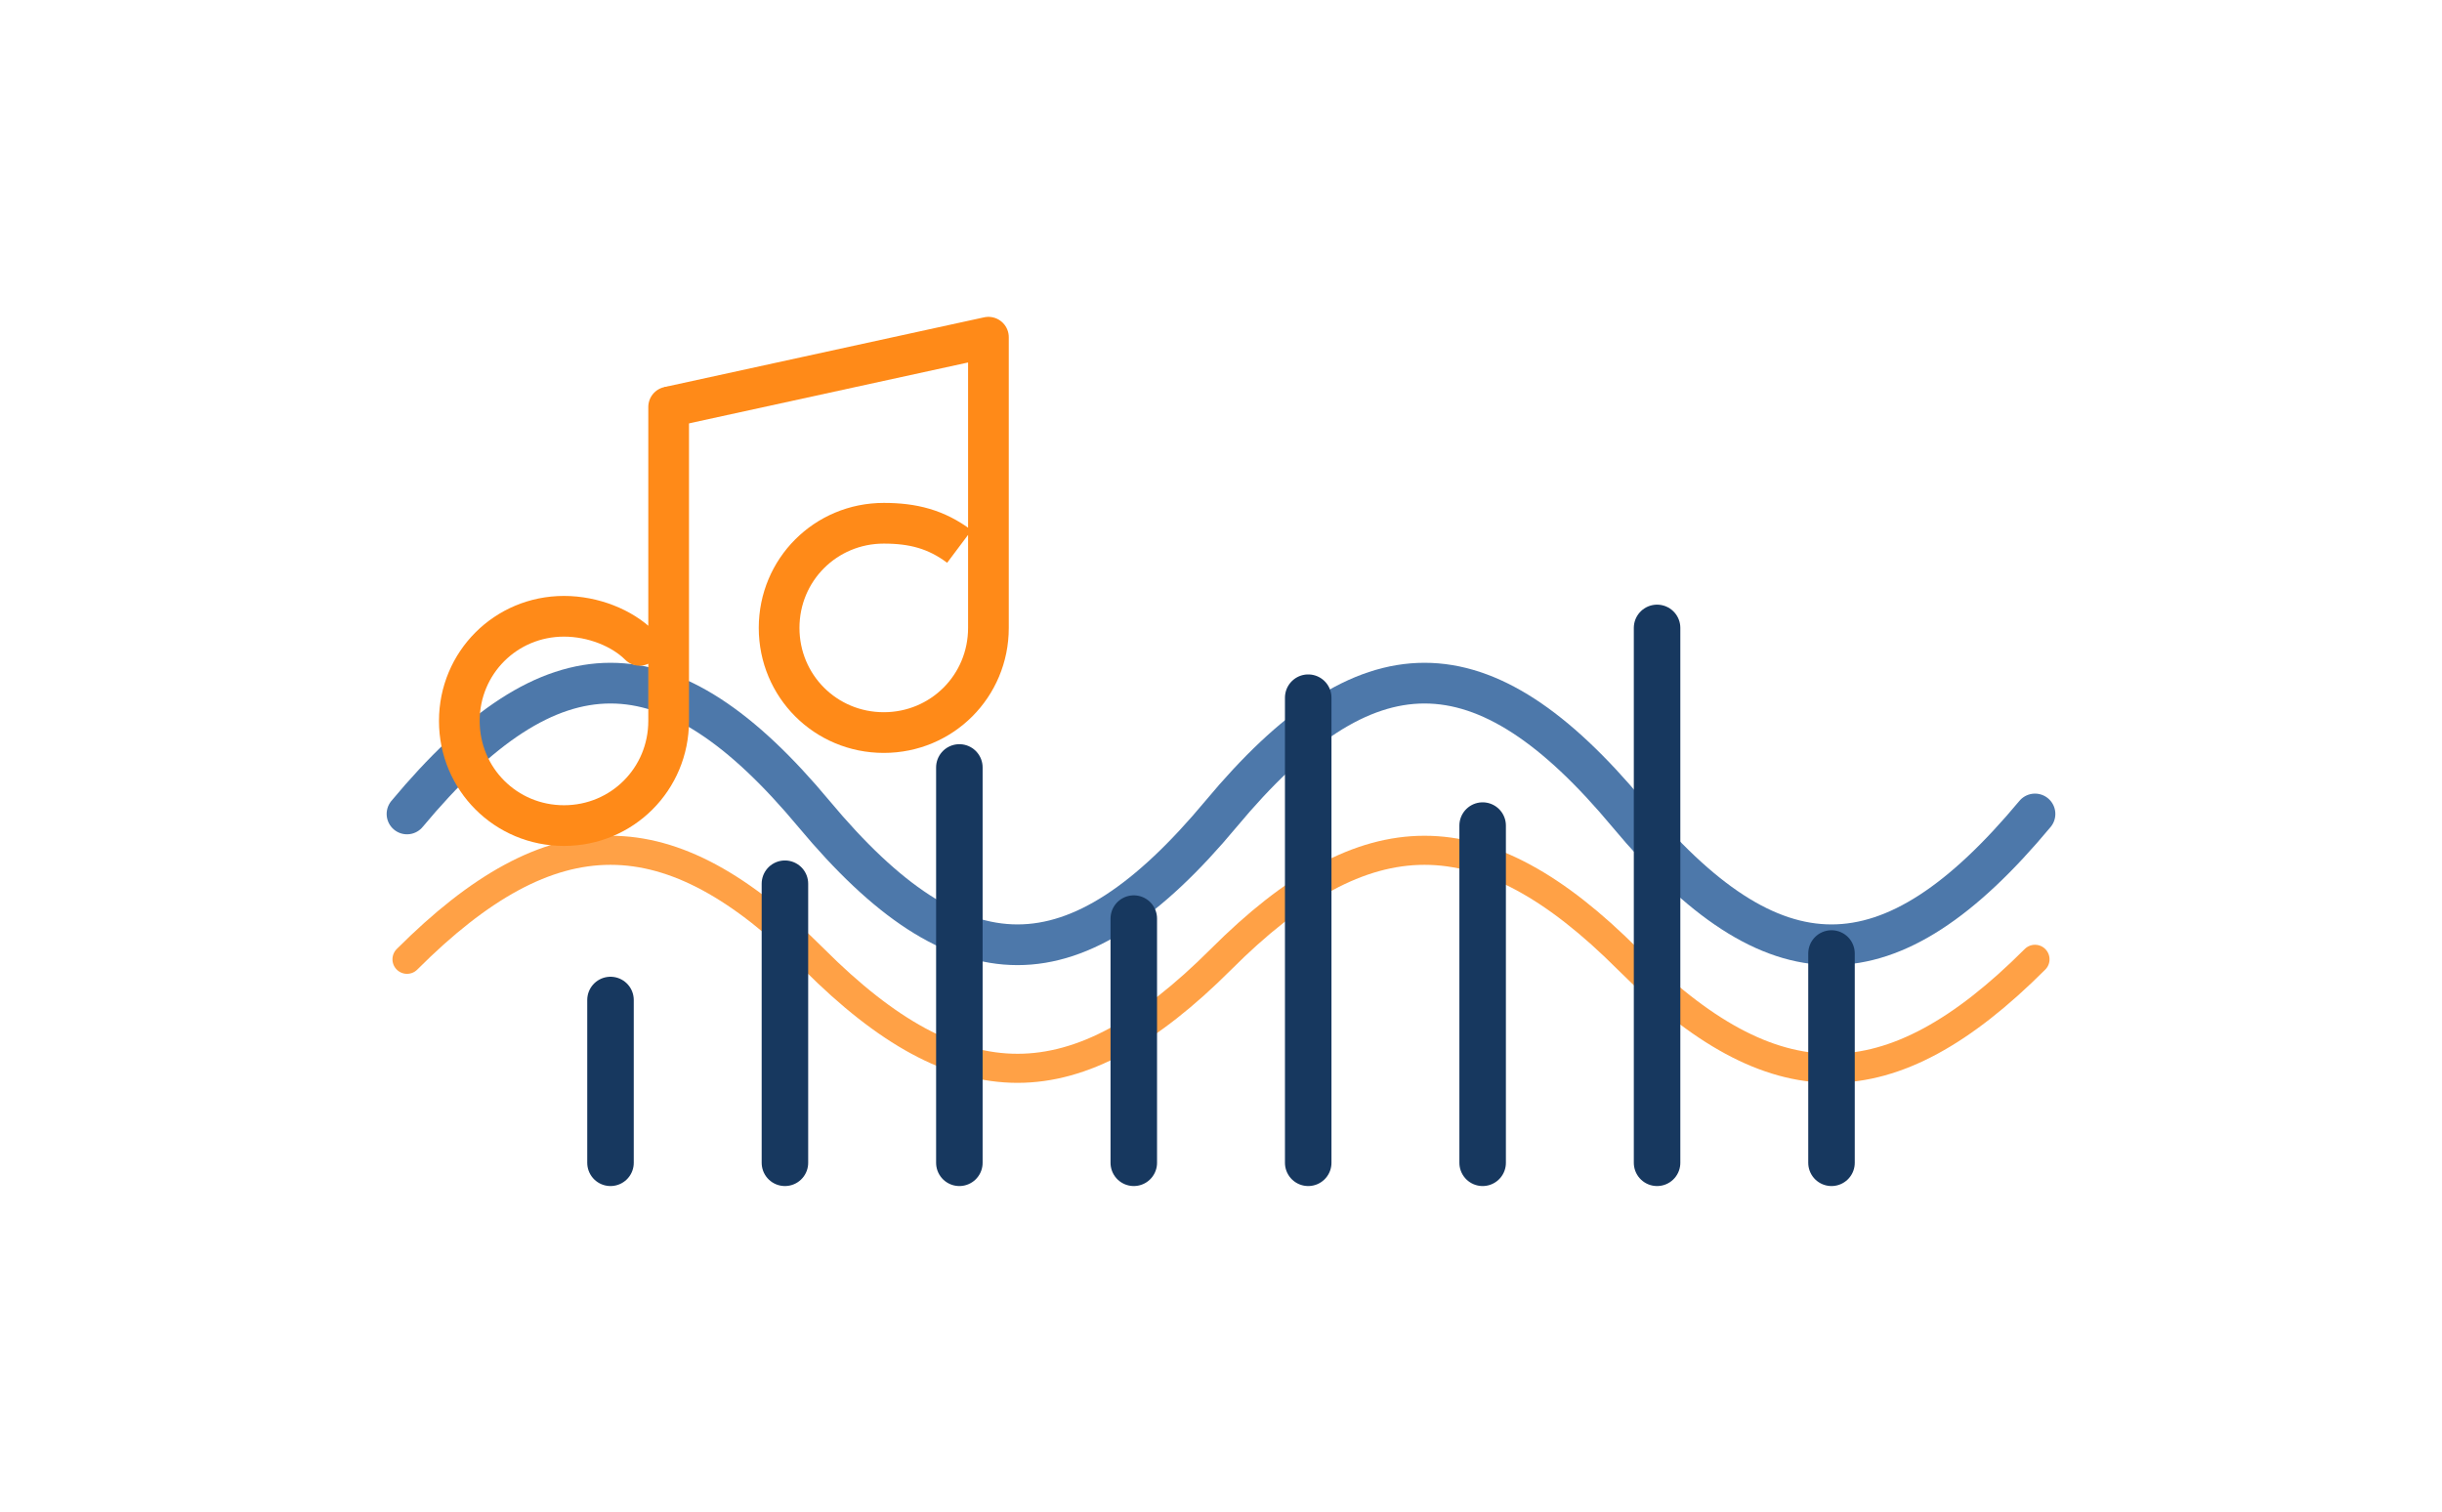
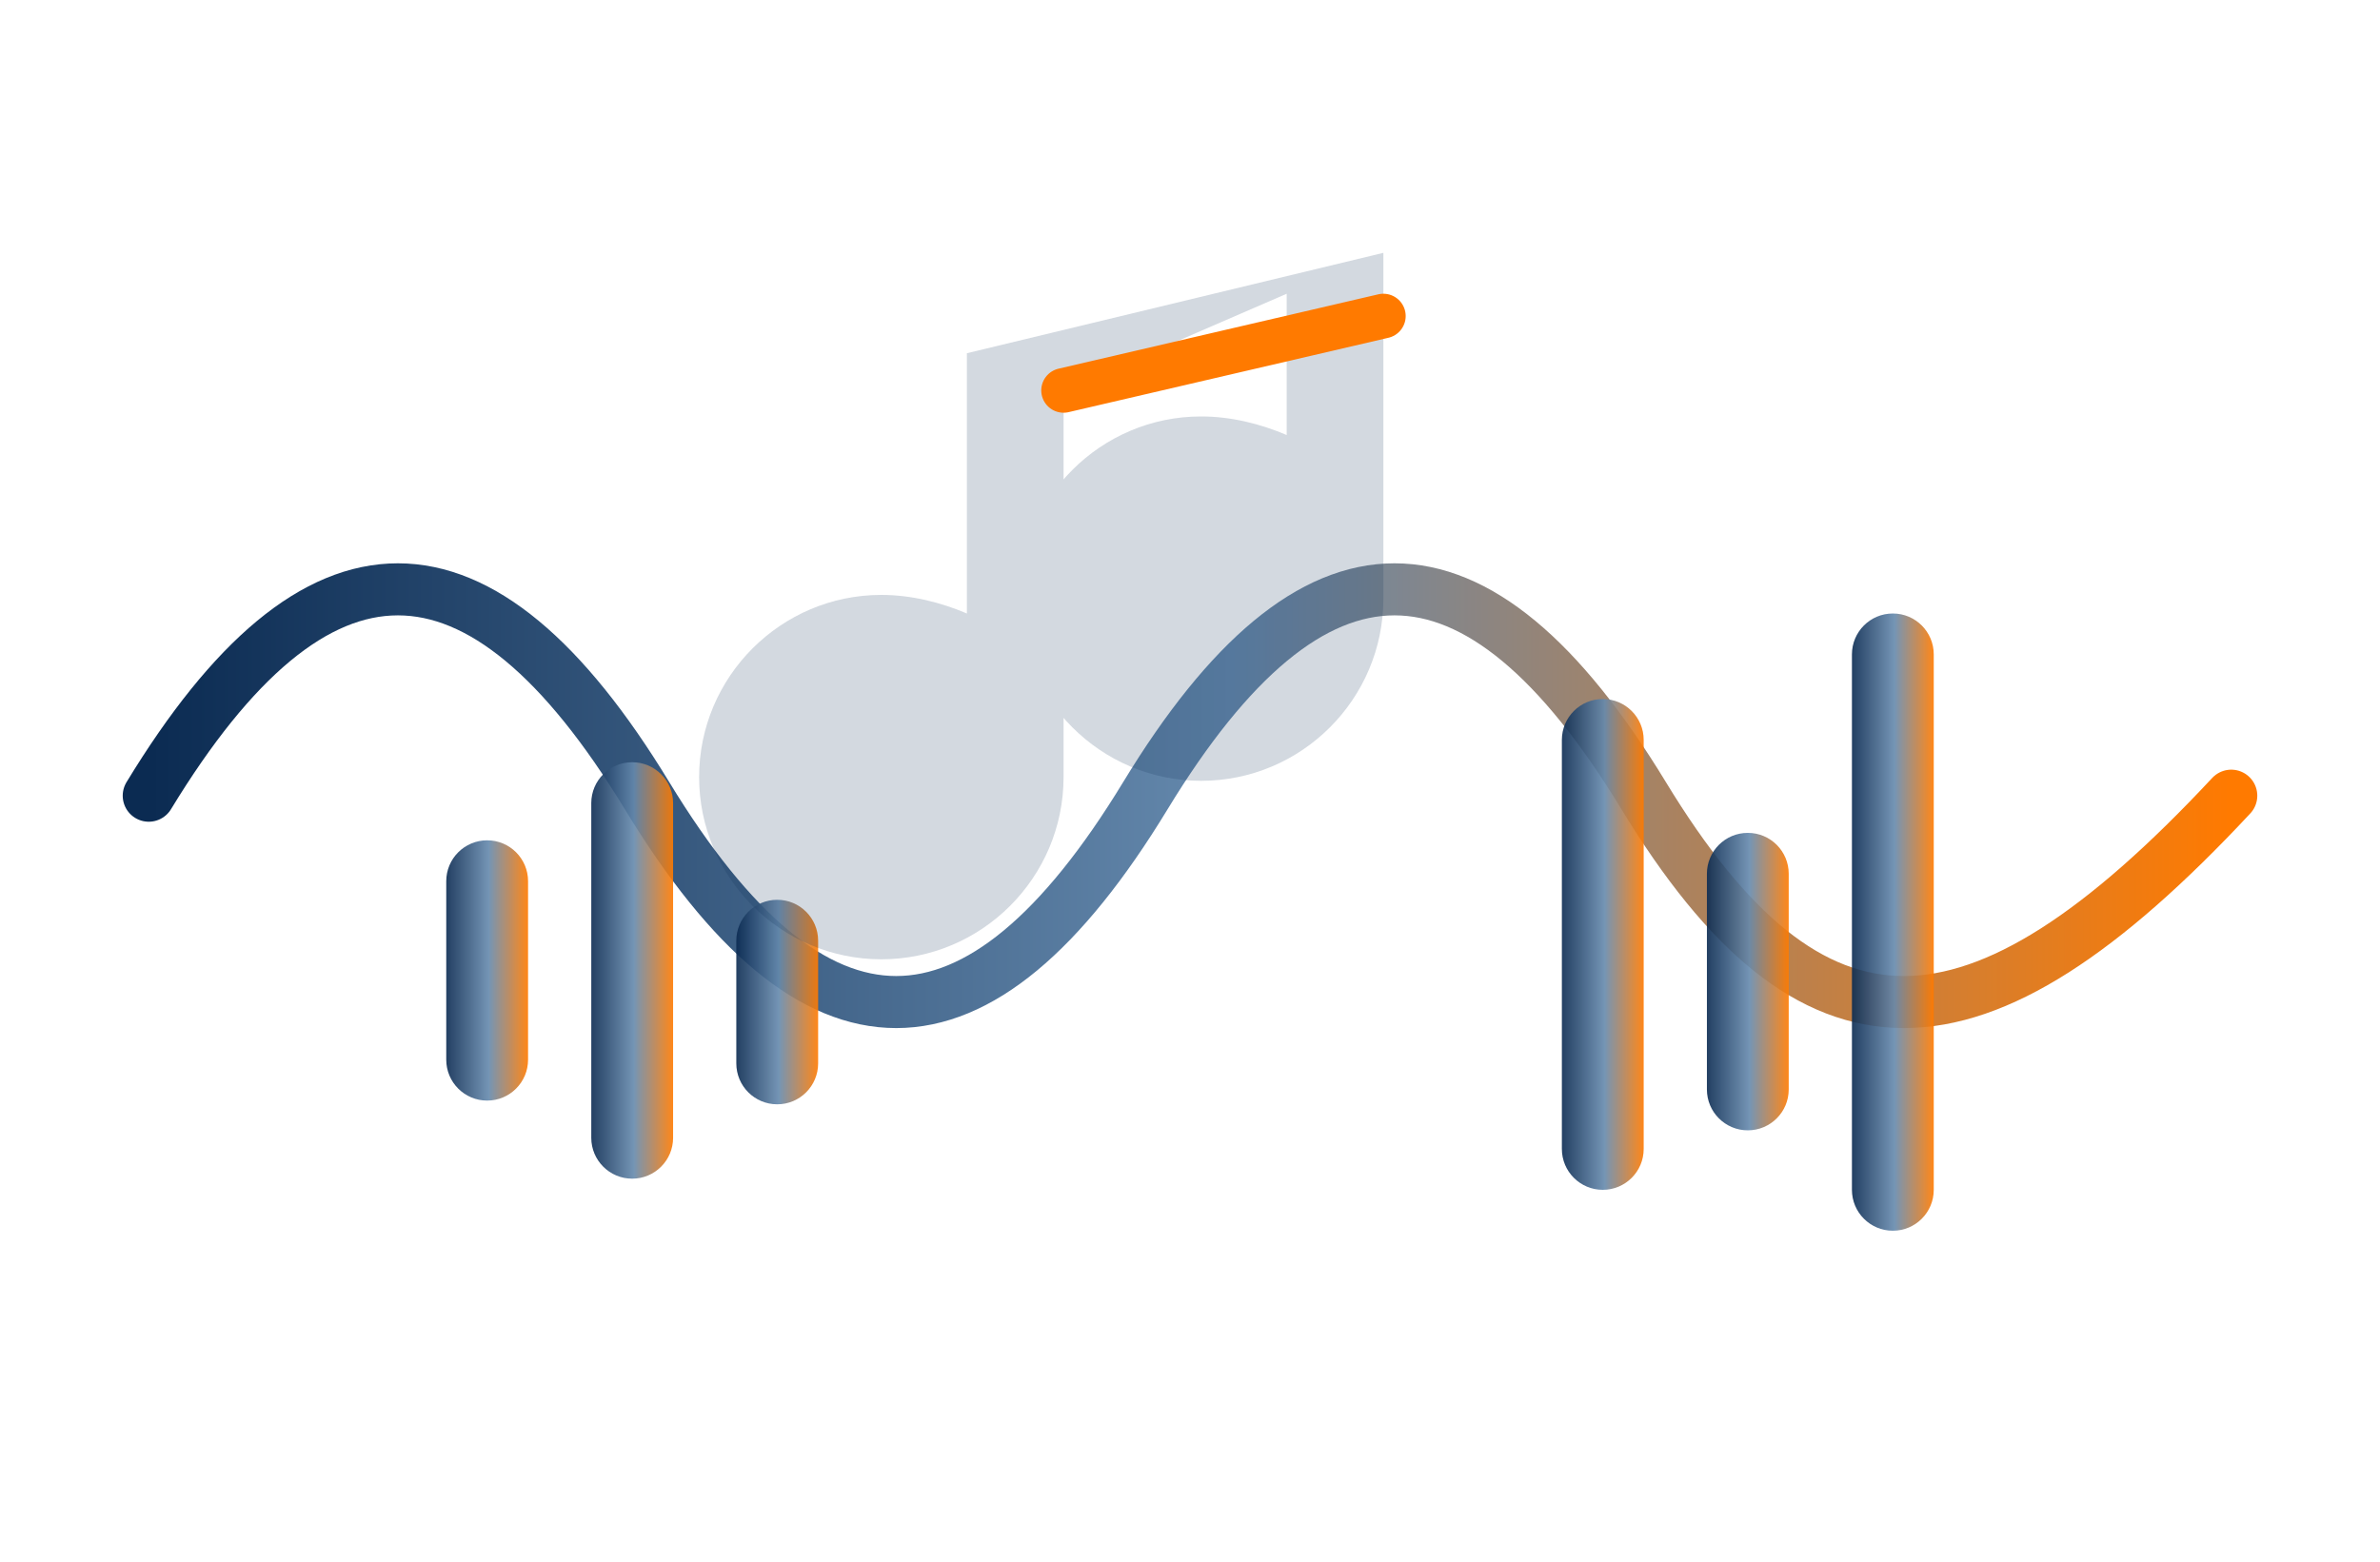
- <svg xmlns="http://www.w3.org/2000/svg" viewBox="0 0 420 260" fill="none">
-   <path d="M70 140c25-30 45-30 70 0s45 30 70 0 45-30 70 0 45 30 70 0" stroke="#4D78AA" stroke-width="7" stroke-linecap="round" />
-   <path d="M70 165c25-25 45-25 70 0s45 25 70 0 45-25 70 0 45 25 70 0" stroke="#FF8A18" stroke-width="5" stroke-linecap="round" opacity=".8" />
-   <path d="M105 200v-28M135 200v-48M165 200v-68M195 200v-42M225 200v-80M255 200v-58M285 200v-92M315 200v-36" stroke="#17385F" stroke-width="8" stroke-linecap="round" />
-   <path d="M115 70v54c0 10-8 18-18 18s-18-8-18-18 8-18 18-18c5 0 10 2 13 5" stroke="#FF8A18" stroke-width="7" stroke-linecap="round" />
-   <path d="M115 70l55-12v50c0 10-8 18-18 18s-18-8-18-18 8-18 18-18c5 0 9 1 13 4" stroke="#FF8A18" stroke-width="7" stroke-linejoin="round" />
+ <svg xmlns="http://www.w3.org/2000/svg" viewBox="0 0 640 420">
+   <defs>
+     <linearGradient id="wave" x1="0" y1="0" x2="1" y2="0">
+       <stop stop-color="#0b2b52" />
+       <stop offset=".52" stop-color="#6589ad" />
+       <stop offset="1" stop-color="#ff7a00" />
+     </linearGradient>
+   </defs>
+   <path d="M40 214c45-74 89-74 134 0s89 74 134 0 89-74 134 0 89 74 158 0" fill="none" stroke="url(#wave)" stroke-width="14" stroke-linecap="round" />
+   <g fill="url(#wave)" opacity=".9">
+     <rect x="120" y="226" width="22" height="70" rx="11" />
+     <rect x="159" y="205" width="22" height="112" rx="11" />
+     <rect x="198" y="242" width="22" height="55" rx="11" />
+     <rect x="420" y="188" width="22" height="132" rx="11" />
+     <rect x="459" y="224" width="22" height="80" rx="11" />
+     <rect x="498" y="165" width="22" height="166" rx="11" />
+   </g>
+   <path d="M286 105v104c0 27-22 49-49 49s-49-22-49-49 22-49 49-49c8 0 16 2 23 5V95l112-27v93c0 27-22 49-49 49s-49-22-49-49 22-49 49-49c8 0 16 2 23 5V79z" fill="#0b2b52" opacity=".18" />
+   <path d="M286 105l86-20" stroke="#ff7a00" stroke-width="12" stroke-linecap="round" />
</svg>
